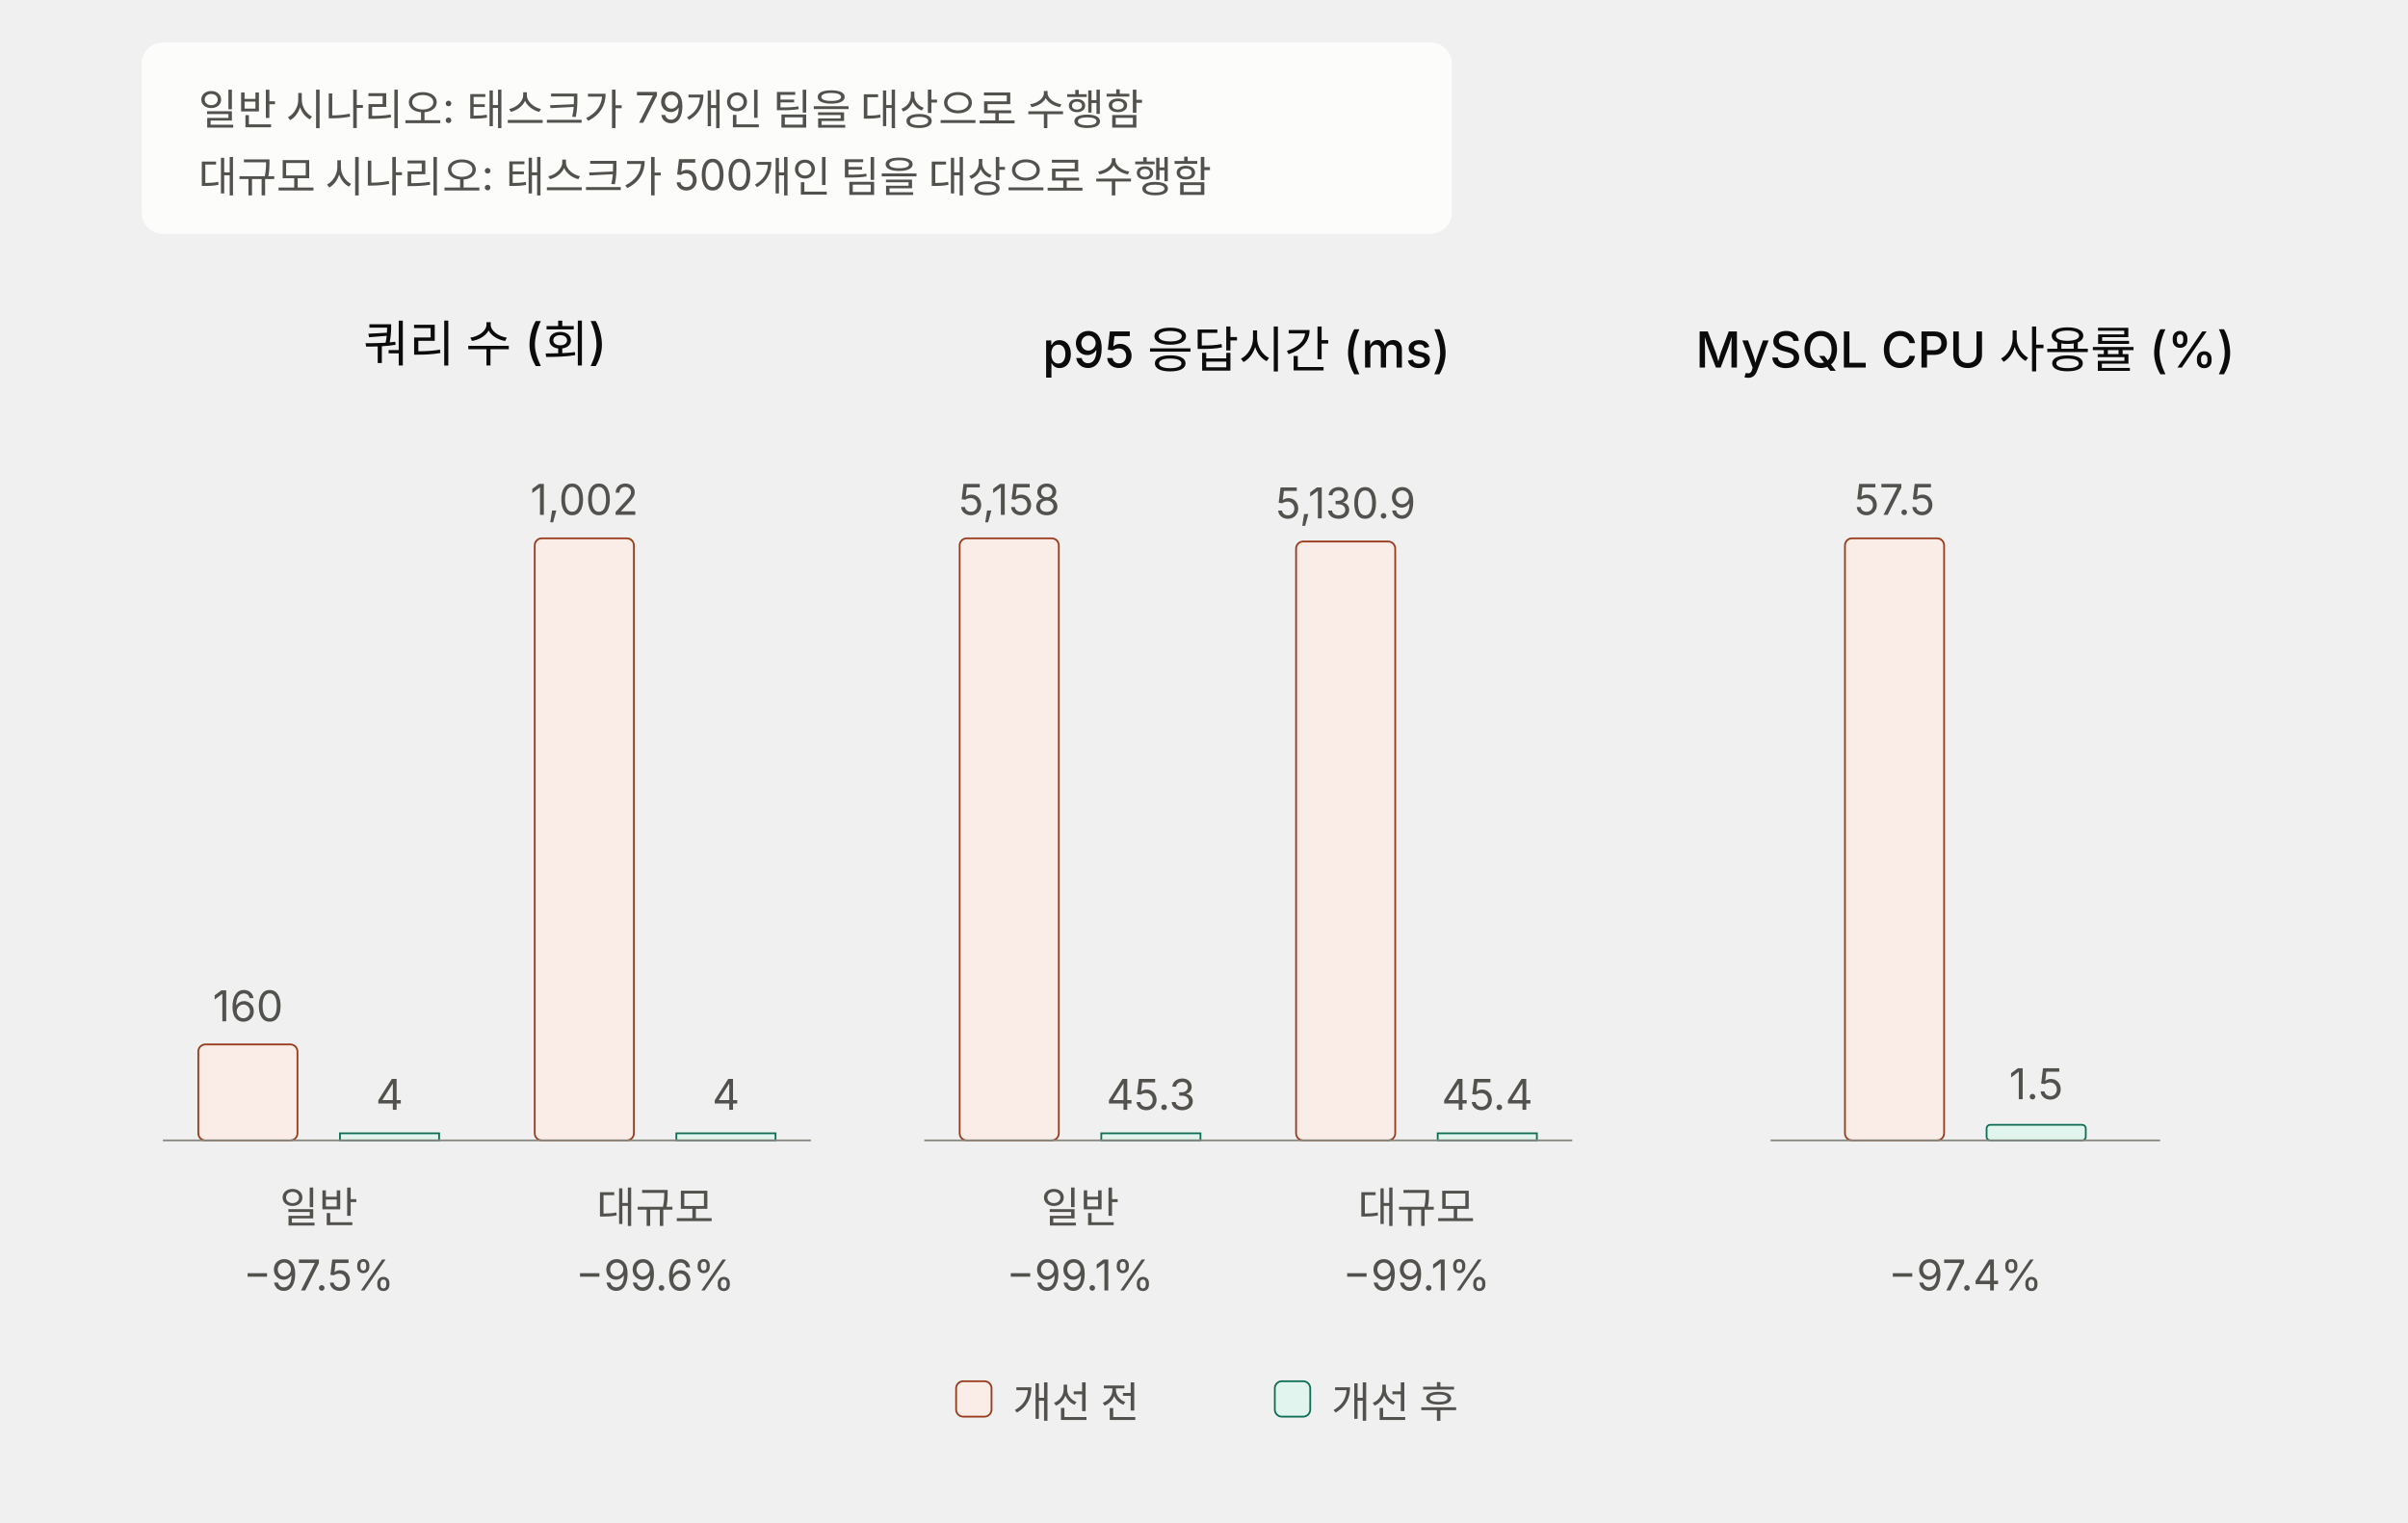
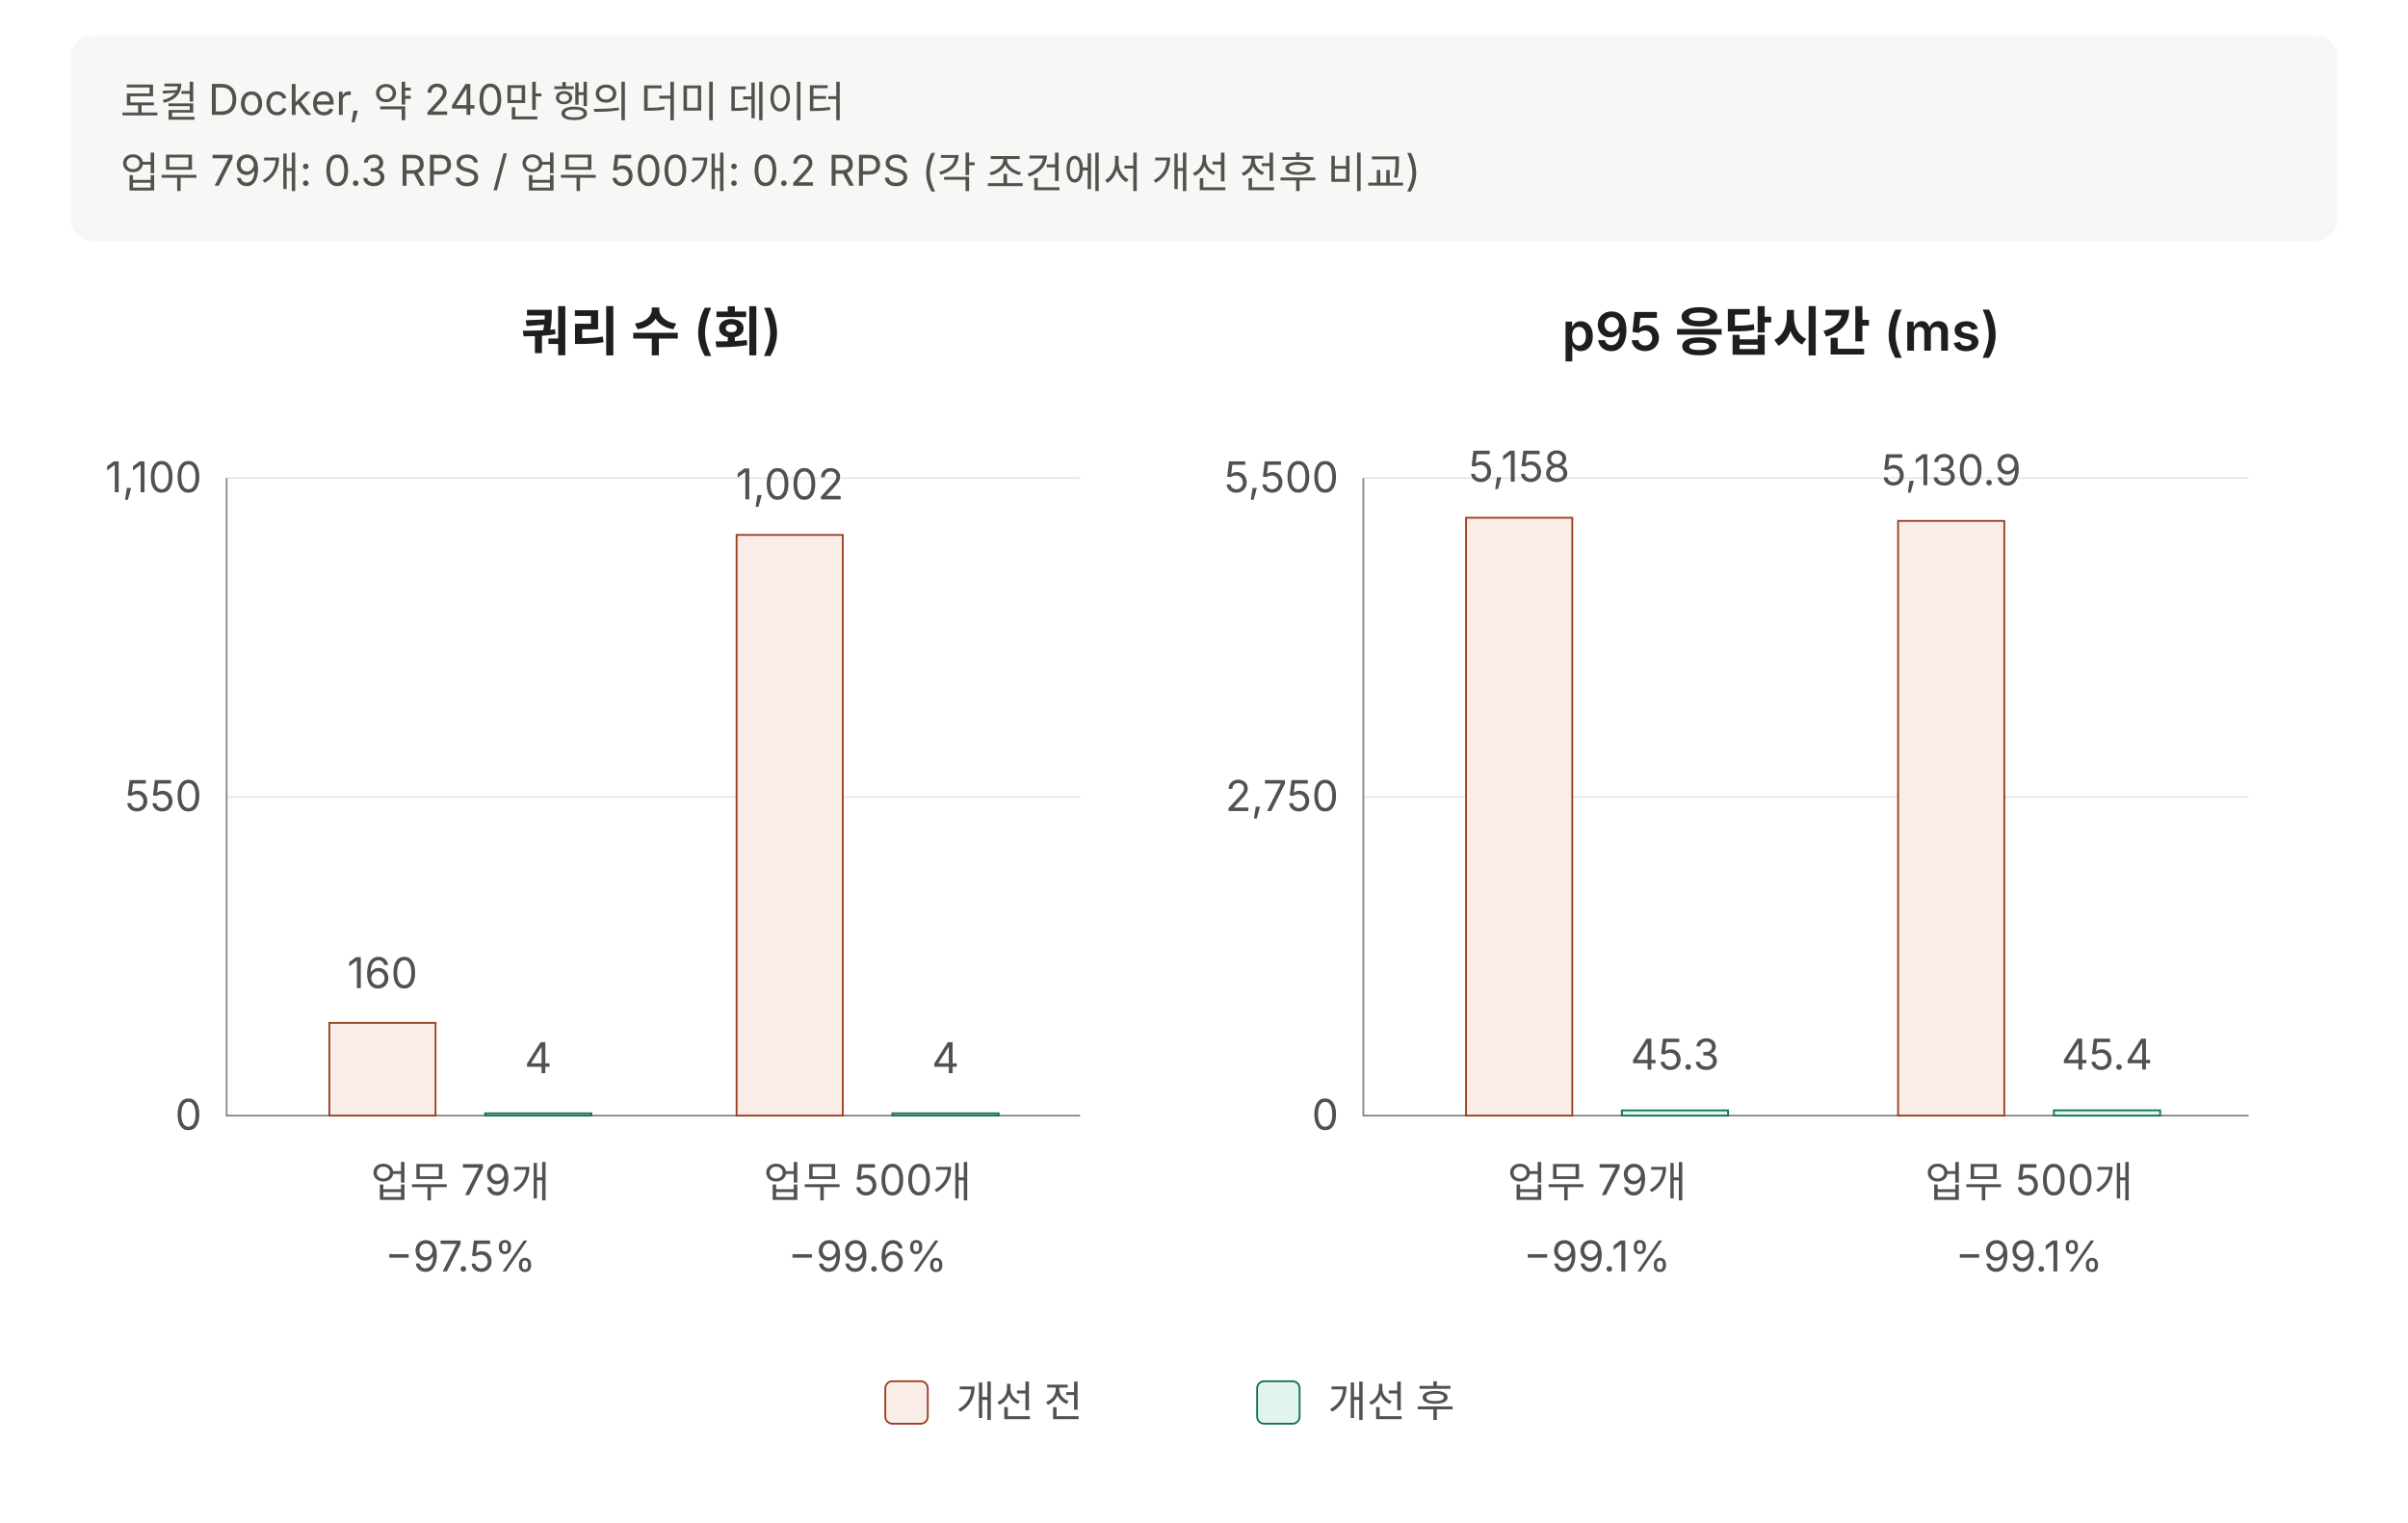
- <svg xmlns="http://www.w3.org/2000/svg" width="100%" viewBox="0 0 680 430" role="img" style="">
-   <rect x="40" y="12" width="370" height="54" rx="6" stroke-width="0.5" style="fill:rgb(252, 252, 251);stroke:color(srgb 0.043 0.043 0.043 / 0.2);color:rgb(11, 11, 11);stroke-width:0.5px;stroke-linecap:butt;stroke-linejoin:miter;opacity:1;font-family:anthropic-sans, -apple-system, BlinkMacSystemFont, &quot;Segoe UI&quot;, sans-serif;font-size:16px;font-weight:400;text-anchor:start;dominant-baseline:auto" />
-   <text x="56" y="30" dominant-baseline="central" style="fill:rgb(82, 81, 78);stroke:none;color:rgb(11, 11, 11);stroke-width:1px;stroke-linecap:butt;stroke-linejoin:miter;opacity:1;font-family:anthropic-sans, -apple-system, BlinkMacSystemFont, &quot;Segoe UI&quot;, sans-serif;font-size:12px;font-weight:400;text-anchor:start;dominant-baseline:central">일반 시나리오: 태스크가 79개인 팀을 대상으로 수행함</text>
-   <text x="56" y="49" dominant-baseline="central" style="fill:rgb(82, 81, 78);stroke:none;color:rgb(11, 11, 11);stroke-width:1px;stroke-linecap:butt;stroke-linejoin:miter;opacity:1;font-family:anthropic-sans, -apple-system, BlinkMacSystemFont, &quot;Segoe UI&quot;, sans-serif;font-size:12px;font-weight:400;text-anchor:start;dominant-baseline:central">대규모 시나리오: 태스크가 500개인 팀을 대상으로 수행함</text>
-   <text x="137" y="96" text-anchor="middle" dominant-baseline="central" style="fill:rgb(11, 11, 11);stroke:none;color:rgb(11, 11, 11);stroke-width:1px;stroke-linecap:butt;stroke-linejoin:miter;opacity:1;font-family:anthropic-sans, -apple-system, BlinkMacSystemFont, &quot;Segoe UI&quot;, sans-serif;font-size:14px;font-weight:500;text-anchor:middle;dominant-baseline:central">쿼리 수 (회)</text>
-   <text x="352" y="96" text-anchor="middle" dominant-baseline="central" style="fill:rgb(11, 11, 11);stroke:none;color:rgb(11, 11, 11);stroke-width:1px;stroke-linecap:butt;stroke-linejoin:miter;opacity:1;font-family:anthropic-sans, -apple-system, BlinkMacSystemFont, &quot;Segoe UI&quot;, sans-serif;font-size:14px;font-weight:500;text-anchor:middle;dominant-baseline:central">p95 응답시간 (ms)</text>
-   <text x="555" y="96" text-anchor="middle" dominant-baseline="central" style="fill:rgb(11, 11, 11);stroke:none;color:rgb(11, 11, 11);stroke-width:1px;stroke-linecap:butt;stroke-linejoin:miter;opacity:1;font-family:anthropic-sans, -apple-system, BlinkMacSystemFont, &quot;Segoe UI&quot;, sans-serif;font-size:14px;font-weight:500;text-anchor:middle;dominant-baseline:central">MySQL CPU 사용률 (%)</text>
-   <rect x="56" y="294.9" width="28" height="27.1" rx="2" stroke-width="0.5" style="fill:rgb(250, 236, 231);stroke:rgb(153, 60, 29);color:rgb(11, 11, 11);stroke-width:0.5px;stroke-linecap:butt;stroke-linejoin:miter;opacity:1;font-family:anthropic-sans, -apple-system, BlinkMacSystemFont, &quot;Segoe UI&quot;, sans-serif;font-size:16px;font-weight:400;text-anchor:start;dominant-baseline:auto" />
-   <rect x="96" y="320" width="28" height="2" stroke-width="0.5" style="fill:rgb(225, 245, 238);stroke:rgb(15, 110, 86);color:rgb(11, 11, 11);stroke-width:0.5px;stroke-linecap:butt;stroke-linejoin:miter;opacity:1;font-family:anthropic-sans, -apple-system, BlinkMacSystemFont, &quot;Segoe UI&quot;, sans-serif;font-size:16px;font-weight:400;text-anchor:start;dominant-baseline:auto" />
-   <text x="70" y="284" text-anchor="middle" dominant-baseline="central" style="fill:rgb(82, 81, 78);stroke:none;color:rgb(11, 11, 11);stroke-width:1px;stroke-linecap:butt;stroke-linejoin:miter;opacity:1;font-family:anthropic-sans, -apple-system, BlinkMacSystemFont, &quot;Segoe UI&quot;, sans-serif;font-size:12px;font-weight:400;text-anchor:middle;dominant-baseline:central">160</text>
-   <text x="110" y="309" text-anchor="middle" dominant-baseline="central" style="fill:rgb(82, 81, 78);stroke:none;color:rgb(11, 11, 11);stroke-width:1px;stroke-linecap:butt;stroke-linejoin:miter;opacity:1;font-family:anthropic-sans, -apple-system, BlinkMacSystemFont, &quot;Segoe UI&quot;, sans-serif;font-size:12px;font-weight:400;text-anchor:middle;dominant-baseline:central">4</text>
-   <rect x="151" y="152" width="28" height="170" rx="2" stroke-width="0.5" style="fill:rgb(250, 236, 231);stroke:rgb(153, 60, 29);color:rgb(11, 11, 11);stroke-width:0.5px;stroke-linecap:butt;stroke-linejoin:miter;opacity:1;font-family:anthropic-sans, -apple-system, BlinkMacSystemFont, &quot;Segoe UI&quot;, sans-serif;font-size:16px;font-weight:400;text-anchor:start;dominant-baseline:auto" />
-   <rect x="191" y="320" width="28" height="2" stroke-width="0.5" style="fill:rgb(225, 245, 238);stroke:rgb(15, 110, 86);color:rgb(11, 11, 11);stroke-width:0.5px;stroke-linecap:butt;stroke-linejoin:miter;opacity:1;font-family:anthropic-sans, -apple-system, BlinkMacSystemFont, &quot;Segoe UI&quot;, sans-serif;font-size:16px;font-weight:400;text-anchor:start;dominant-baseline:auto" />
-   <text x="165" y="141" text-anchor="middle" dominant-baseline="central" style="fill:rgb(82, 81, 78);stroke:none;color:rgb(11, 11, 11);stroke-width:1px;stroke-linecap:butt;stroke-linejoin:miter;opacity:1;font-family:anthropic-sans, -apple-system, BlinkMacSystemFont, &quot;Segoe UI&quot;, sans-serif;font-size:12px;font-weight:400;text-anchor:middle;dominant-baseline:central">1,002</text>
-   <text x="205" y="309" text-anchor="middle" dominant-baseline="central" style="fill:rgb(82, 81, 78);stroke:none;color:rgb(11, 11, 11);stroke-width:1px;stroke-linecap:butt;stroke-linejoin:miter;opacity:1;font-family:anthropic-sans, -apple-system, BlinkMacSystemFont, &quot;Segoe UI&quot;, sans-serif;font-size:12px;font-weight:400;text-anchor:middle;dominant-baseline:central">4</text>
-   <line x1="46" y1="322" x2="229" y2="322" stroke="#888780" stroke-width="0.5" style="fill:rgb(0, 0, 0);stroke:rgb(136, 135, 128);color:rgb(11, 11, 11);stroke-width:0.5px;stroke-linecap:butt;stroke-linejoin:miter;opacity:1;font-family:anthropic-sans, -apple-system, BlinkMacSystemFont, &quot;Segoe UI&quot;, sans-serif;font-size:16px;font-weight:400;text-anchor:start;dominant-baseline:auto" />
-   <text x="90" y="340" text-anchor="middle" dominant-baseline="central" style="fill:rgb(82, 81, 78);stroke:none;color:rgb(11, 11, 11);stroke-width:1px;stroke-linecap:butt;stroke-linejoin:miter;opacity:1;font-family:anthropic-sans, -apple-system, BlinkMacSystemFont, &quot;Segoe UI&quot;, sans-serif;font-size:12px;font-weight:400;text-anchor:middle;dominant-baseline:central">일반</text>
-   <text x="185" y="340" text-anchor="middle" dominant-baseline="central" style="fill:rgb(82, 81, 78);stroke:none;color:rgb(11, 11, 11);stroke-width:1px;stroke-linecap:butt;stroke-linejoin:miter;opacity:1;font-family:anthropic-sans, -apple-system, BlinkMacSystemFont, &quot;Segoe UI&quot;, sans-serif;font-size:12px;font-weight:400;text-anchor:middle;dominant-baseline:central">대규모</text>
-   <text x="90" y="360" text-anchor="middle" dominant-baseline="central" style="fill:rgb(82, 81, 78);stroke:none;color:rgb(11, 11, 11);stroke-width:1px;stroke-linecap:butt;stroke-linejoin:miter;opacity:1;font-family:anthropic-sans, -apple-system, BlinkMacSystemFont, &quot;Segoe UI&quot;, sans-serif;font-size:12px;font-weight:400;text-anchor:middle;dominant-baseline:central">−97.5%</text>
-   <text x="185" y="360" text-anchor="middle" dominant-baseline="central" style="fill:rgb(82, 81, 78);stroke:none;color:rgb(11, 11, 11);stroke-width:1px;stroke-linecap:butt;stroke-linejoin:miter;opacity:1;font-family:anthropic-sans, -apple-system, BlinkMacSystemFont, &quot;Segoe UI&quot;, sans-serif;font-size:12px;font-weight:400;text-anchor:middle;dominant-baseline:central">−99.6%</text>
-   <rect x="271" y="152" width="28" height="170" rx="2" stroke-width="0.5" style="fill:rgb(250, 236, 231);stroke:rgb(153, 60, 29);color:rgb(11, 11, 11);stroke-width:0.5px;stroke-linecap:butt;stroke-linejoin:miter;opacity:1;font-family:anthropic-sans, -apple-system, BlinkMacSystemFont, &quot;Segoe UI&quot;, sans-serif;font-size:16px;font-weight:400;text-anchor:start;dominant-baseline:auto" />
-   <rect x="311" y="320" width="28" height="2" stroke-width="0.5" style="fill:rgb(225, 245, 238);stroke:rgb(15, 110, 86);color:rgb(11, 11, 11);stroke-width:0.5px;stroke-linecap:butt;stroke-linejoin:miter;opacity:1;font-family:anthropic-sans, -apple-system, BlinkMacSystemFont, &quot;Segoe UI&quot;, sans-serif;font-size:16px;font-weight:400;text-anchor:start;dominant-baseline:auto" />
-   <text x="285" y="141" text-anchor="middle" dominant-baseline="central" style="fill:rgb(82, 81, 78);stroke:none;color:rgb(11, 11, 11);stroke-width:1px;stroke-linecap:butt;stroke-linejoin:miter;opacity:1;font-family:anthropic-sans, -apple-system, BlinkMacSystemFont, &quot;Segoe UI&quot;, sans-serif;font-size:12px;font-weight:400;text-anchor:middle;dominant-baseline:central">5,158</text>
-   <text x="325" y="309" text-anchor="middle" dominant-baseline="central" style="fill:rgb(82, 81, 78);stroke:none;color:rgb(11, 11, 11);stroke-width:1px;stroke-linecap:butt;stroke-linejoin:miter;opacity:1;font-family:anthropic-sans, -apple-system, BlinkMacSystemFont, &quot;Segoe UI&quot;, sans-serif;font-size:12px;font-weight:400;text-anchor:middle;dominant-baseline:central">45.3</text>
-   <rect x="366" y="152.9" width="28" height="169.1" rx="2" stroke-width="0.5" style="fill:rgb(250, 236, 231);stroke:rgb(153, 60, 29);color:rgb(11, 11, 11);stroke-width:0.5px;stroke-linecap:butt;stroke-linejoin:miter;opacity:1;font-family:anthropic-sans, -apple-system, BlinkMacSystemFont, &quot;Segoe UI&quot;, sans-serif;font-size:16px;font-weight:400;text-anchor:start;dominant-baseline:auto" />
-   <rect x="406" y="320" width="28" height="2" stroke-width="0.5" style="fill:rgb(225, 245, 238);stroke:rgb(15, 110, 86);color:rgb(11, 11, 11);stroke-width:0.5px;stroke-linecap:butt;stroke-linejoin:miter;opacity:1;font-family:anthropic-sans, -apple-system, BlinkMacSystemFont, &quot;Segoe UI&quot;, sans-serif;font-size:16px;font-weight:400;text-anchor:start;dominant-baseline:auto" />
-   <text x="380" y="142" text-anchor="middle" dominant-baseline="central" style="fill:rgb(82, 81, 78);stroke:none;color:rgb(11, 11, 11);stroke-width:1px;stroke-linecap:butt;stroke-linejoin:miter;opacity:1;font-family:anthropic-sans, -apple-system, BlinkMacSystemFont, &quot;Segoe UI&quot;, sans-serif;font-size:12px;font-weight:400;text-anchor:middle;dominant-baseline:central">5,130.9</text>
-   <text x="420" y="309" text-anchor="middle" dominant-baseline="central" style="fill:rgb(82, 81, 78);stroke:none;color:rgb(11, 11, 11);stroke-width:1px;stroke-linecap:butt;stroke-linejoin:miter;opacity:1;font-family:anthropic-sans, -apple-system, BlinkMacSystemFont, &quot;Segoe UI&quot;, sans-serif;font-size:12px;font-weight:400;text-anchor:middle;dominant-baseline:central">45.4</text>
-   <line x1="261" y1="322" x2="444" y2="322" stroke="#888780" stroke-width="0.5" style="fill:rgb(0, 0, 0);stroke:rgb(136, 135, 128);color:rgb(11, 11, 11);stroke-width:0.5px;stroke-linecap:butt;stroke-linejoin:miter;opacity:1;font-family:anthropic-sans, -apple-system, BlinkMacSystemFont, &quot;Segoe UI&quot;, sans-serif;font-size:16px;font-weight:400;text-anchor:start;dominant-baseline:auto" />
-   <text x="305" y="340" text-anchor="middle" dominant-baseline="central" style="fill:rgb(82, 81, 78);stroke:none;color:rgb(11, 11, 11);stroke-width:1px;stroke-linecap:butt;stroke-linejoin:miter;opacity:1;font-family:anthropic-sans, -apple-system, BlinkMacSystemFont, &quot;Segoe UI&quot;, sans-serif;font-size:12px;font-weight:400;text-anchor:middle;dominant-baseline:central">일반</text>
-   <text x="400" y="340" text-anchor="middle" dominant-baseline="central" style="fill:rgb(82, 81, 78);stroke:none;color:rgb(11, 11, 11);stroke-width:1px;stroke-linecap:butt;stroke-linejoin:miter;opacity:1;font-family:anthropic-sans, -apple-system, BlinkMacSystemFont, &quot;Segoe UI&quot;, sans-serif;font-size:12px;font-weight:400;text-anchor:middle;dominant-baseline:central">대규모</text>
-   <text x="305" y="360" text-anchor="middle" dominant-baseline="central" style="fill:rgb(82, 81, 78);stroke:none;color:rgb(11, 11, 11);stroke-width:1px;stroke-linecap:butt;stroke-linejoin:miter;opacity:1;font-family:anthropic-sans, -apple-system, BlinkMacSystemFont, &quot;Segoe UI&quot;, sans-serif;font-size:12px;font-weight:400;text-anchor:middle;dominant-baseline:central">−99.1%</text>
-   <text x="400" y="360" text-anchor="middle" dominant-baseline="central" style="fill:rgb(82, 81, 78);stroke:none;color:rgb(11, 11, 11);stroke-width:1px;stroke-linecap:butt;stroke-linejoin:miter;opacity:1;font-family:anthropic-sans, -apple-system, BlinkMacSystemFont, &quot;Segoe UI&quot;, sans-serif;font-size:12px;font-weight:400;text-anchor:middle;dominant-baseline:central">−99.1%</text>
-   <rect x="521" y="152" width="28" height="170" rx="2" stroke-width="0.5" style="fill:rgb(250, 236, 231);stroke:rgb(153, 60, 29);color:rgb(11, 11, 11);stroke-width:0.5px;stroke-linecap:butt;stroke-linejoin:miter;opacity:1;font-family:anthropic-sans, -apple-system, BlinkMacSystemFont, &quot;Segoe UI&quot;, sans-serif;font-size:16px;font-weight:400;text-anchor:start;dominant-baseline:auto" />
-   <rect x="561" y="317.6" width="28" height="4.4" rx="1" stroke-width="0.5" style="fill:rgb(225, 245, 238);stroke:rgb(15, 110, 86);color:rgb(11, 11, 11);stroke-width:0.5px;stroke-linecap:butt;stroke-linejoin:miter;opacity:1;font-family:anthropic-sans, -apple-system, BlinkMacSystemFont, &quot;Segoe UI&quot;, sans-serif;font-size:16px;font-weight:400;text-anchor:start;dominant-baseline:auto" />
-   <text x="535" y="141" text-anchor="middle" dominant-baseline="central" style="fill:rgb(82, 81, 78);stroke:none;color:rgb(11, 11, 11);stroke-width:1px;stroke-linecap:butt;stroke-linejoin:miter;opacity:1;font-family:anthropic-sans, -apple-system, BlinkMacSystemFont, &quot;Segoe UI&quot;, sans-serif;font-size:12px;font-weight:400;text-anchor:middle;dominant-baseline:central">57.5</text>
-   <text x="575" y="306" text-anchor="middle" dominant-baseline="central" style="fill:rgb(82, 81, 78);stroke:none;color:rgb(11, 11, 11);stroke-width:1px;stroke-linecap:butt;stroke-linejoin:miter;opacity:1;font-family:anthropic-sans, -apple-system, BlinkMacSystemFont, &quot;Segoe UI&quot;, sans-serif;font-size:12px;font-weight:400;text-anchor:middle;dominant-baseline:central">1.5</text>
-   <line x1="500" y1="322" x2="610" y2="322" stroke="#888780" stroke-width="0.5" style="fill:rgb(0, 0, 0);stroke:rgb(136, 135, 128);color:rgb(11, 11, 11);stroke-width:0.5px;stroke-linecap:butt;stroke-linejoin:miter;opacity:1;font-family:anthropic-sans, -apple-system, BlinkMacSystemFont, &quot;Segoe UI&quot;, sans-serif;font-size:16px;font-weight:400;text-anchor:start;dominant-baseline:auto" />
-   <text x="555" y="360" text-anchor="middle" dominant-baseline="central" style="fill:rgb(82, 81, 78);stroke:none;color:rgb(11, 11, 11);stroke-width:1px;stroke-linecap:butt;stroke-linejoin:miter;opacity:1;font-family:anthropic-sans, -apple-system, BlinkMacSystemFont, &quot;Segoe UI&quot;, sans-serif;font-size:12px;font-weight:400;text-anchor:middle;dominant-baseline:central">−97.4%</text>
-   <rect x="270" y="390" width="10" height="10" rx="2" stroke-width="0.5" style="fill:rgb(250, 236, 231);stroke:rgb(153, 60, 29);color:rgb(11, 11, 11);stroke-width:0.5px;stroke-linecap:butt;stroke-linejoin:miter;opacity:1;font-family:anthropic-sans, -apple-system, BlinkMacSystemFont, &quot;Segoe UI&quot;, sans-serif;font-size:16px;font-weight:400;text-anchor:start;dominant-baseline:auto" />
-   <text x="286" y="395" dominant-baseline="central" style="fill:rgb(82, 81, 78);stroke:none;color:rgb(11, 11, 11);stroke-width:1px;stroke-linecap:butt;stroke-linejoin:miter;opacity:1;font-family:anthropic-sans, -apple-system, BlinkMacSystemFont, &quot;Segoe UI&quot;, sans-serif;font-size:12px;font-weight:400;text-anchor:start;dominant-baseline:central">개선 전</text>
-   <rect x="360" y="390" width="10" height="10" rx="2" stroke-width="0.5" style="fill:rgb(225, 245, 238);stroke:rgb(15, 110, 86);color:rgb(11, 11, 11);stroke-width:0.5px;stroke-linecap:butt;stroke-linejoin:miter;opacity:1;font-family:anthropic-sans, -apple-system, BlinkMacSystemFont, &quot;Segoe UI&quot;, sans-serif;font-size:16px;font-weight:400;text-anchor:start;dominant-baseline:auto" />
-   <text x="376" y="395" dominant-baseline="central" style="fill:rgb(82, 81, 78);stroke:none;color:rgb(11, 11, 11);stroke-width:1px;stroke-linecap:butt;stroke-linejoin:miter;opacity:1;font-family:anthropic-sans, -apple-system, BlinkMacSystemFont, &quot;Segoe UI&quot;, sans-serif;font-size:12px;font-weight:400;text-anchor:start;dominant-baseline:central">개선 후</text>
+ <svg xmlns="http://www.w3.org/2000/svg" width="680" height="430" viewBox="0 0 680 430" role="img" aria-labelledby="title desc">
+   <style>
+     text { font-family: -apple-system, BlinkMacSystemFont, 'Apple SD Gothic Neo', 'Noto Sans KR', sans-serif; fill: #52514e; font-size: 12px; }
+     .heading { fill: #1f1e1d; font-size: 15px; font-weight: 600; }
+     .before { fill: #faece7; stroke: #993c1d; stroke-width: .5; }
+     .after { fill: #e1f5ee; stroke: #0f6e56; stroke-width: .5; }
+     .axis { stroke: #888780; stroke-width: .5; }
+     .grid { stroke: #e8e7e3; stroke-width: .5; }
+   </style>
+   <rect width="680" height="430" fill="#fff" />
+   <rect x="20" y="10" width="640" height="58" rx="6" fill="#f7f7f5" />
+   <text x="34" y="33">로컬 Docker, 약 240만 행의 더미 데이터</text>
+   <text x="34" y="53">업무 79개: 0.3 RPS / 업무 500개: 0.2 RPS (각 조건에서 개선 전후 비교)</text>
+   <text x="184" y="99" text-anchor="middle" class="heading">쿼리 수 (회)</text>
+   <text x="503" y="99" text-anchor="middle" class="heading">p95 응답시간 (ms)</text>
+   <path d="M64 135H305 M64 225H305 M385 135H635 M385 225H635" class="grid" />
+   <path d="M64 135V315H305 M385 135V315H635" class="axis" fill="none" />
+   <text x="57" y="319" text-anchor="end">0</text>
+   <text x="57" y="229" text-anchor="end">550</text>
+   <text x="57" y="139" text-anchor="end">1,100</text>
+   <text x="378" y="319" text-anchor="end">0</text>
+   <text x="378" y="229" text-anchor="end">2,750</text>
+   <text x="378" y="139" text-anchor="end">5,500</text>
+   <rect x="93" y="288.82" width="30" height="26.18" class="before" />
+   <rect x="137" y="314.35" width="30" height=".65" class="after" />
+   <text x="108" y="279" text-anchor="middle">160</text>
+   <text x="152" y="303" text-anchor="middle">4</text>
+   <rect x="208" y="151.04" width="30" height="163.96" class="before" />
+   <rect x="252" y="314.35" width="30" height=".65" class="after" />
+   <text x="223" y="141" text-anchor="middle">1,002</text>
+   <text x="267" y="303" text-anchor="middle">4</text>
+   <rect x="414" y="146.19" width="30" height="168.81" class="before" />
+   <rect x="458" y="313.52" width="30" height="1.48" class="after" />
+   <text x="429" y="136" text-anchor="middle">5,158</text>
+   <text x="473" y="302" text-anchor="middle">45.3</text>
+   <rect x="536" y="147.08" width="30" height="167.92" class="before" />
+   <rect x="580" y="313.51" width="30" height="1.49" class="after" />
+   <text x="551" y="137" text-anchor="middle">5,130.9</text>
+   <text x="595" y="302" text-anchor="middle">45.4</text>
+   <g text-anchor="middle">
+     <text x="130" y="338">업무 79개</text>
+     <text x="245" y="338">업무 500개</text>
+     <text x="451" y="338">업무 79개</text>
+     <text x="573" y="338">업무 500개</text>
+     <text x="130" y="359">−97.5%</text>
+     <text x="245" y="359">−99.6%</text>
+     <text x="451" y="359">−99.1%</text>
+     <text x="573" y="359">−99.1%</text>
+   </g>
+   <rect x="250" y="390" width="12" height="12" rx="2" class="before" />
+   <text x="270" y="400">개선 전</text>
+   <rect x="355" y="390" width="12" height="12" rx="2" class="after" />
+   <text x="375" y="400">개선 후</text>
</svg>
